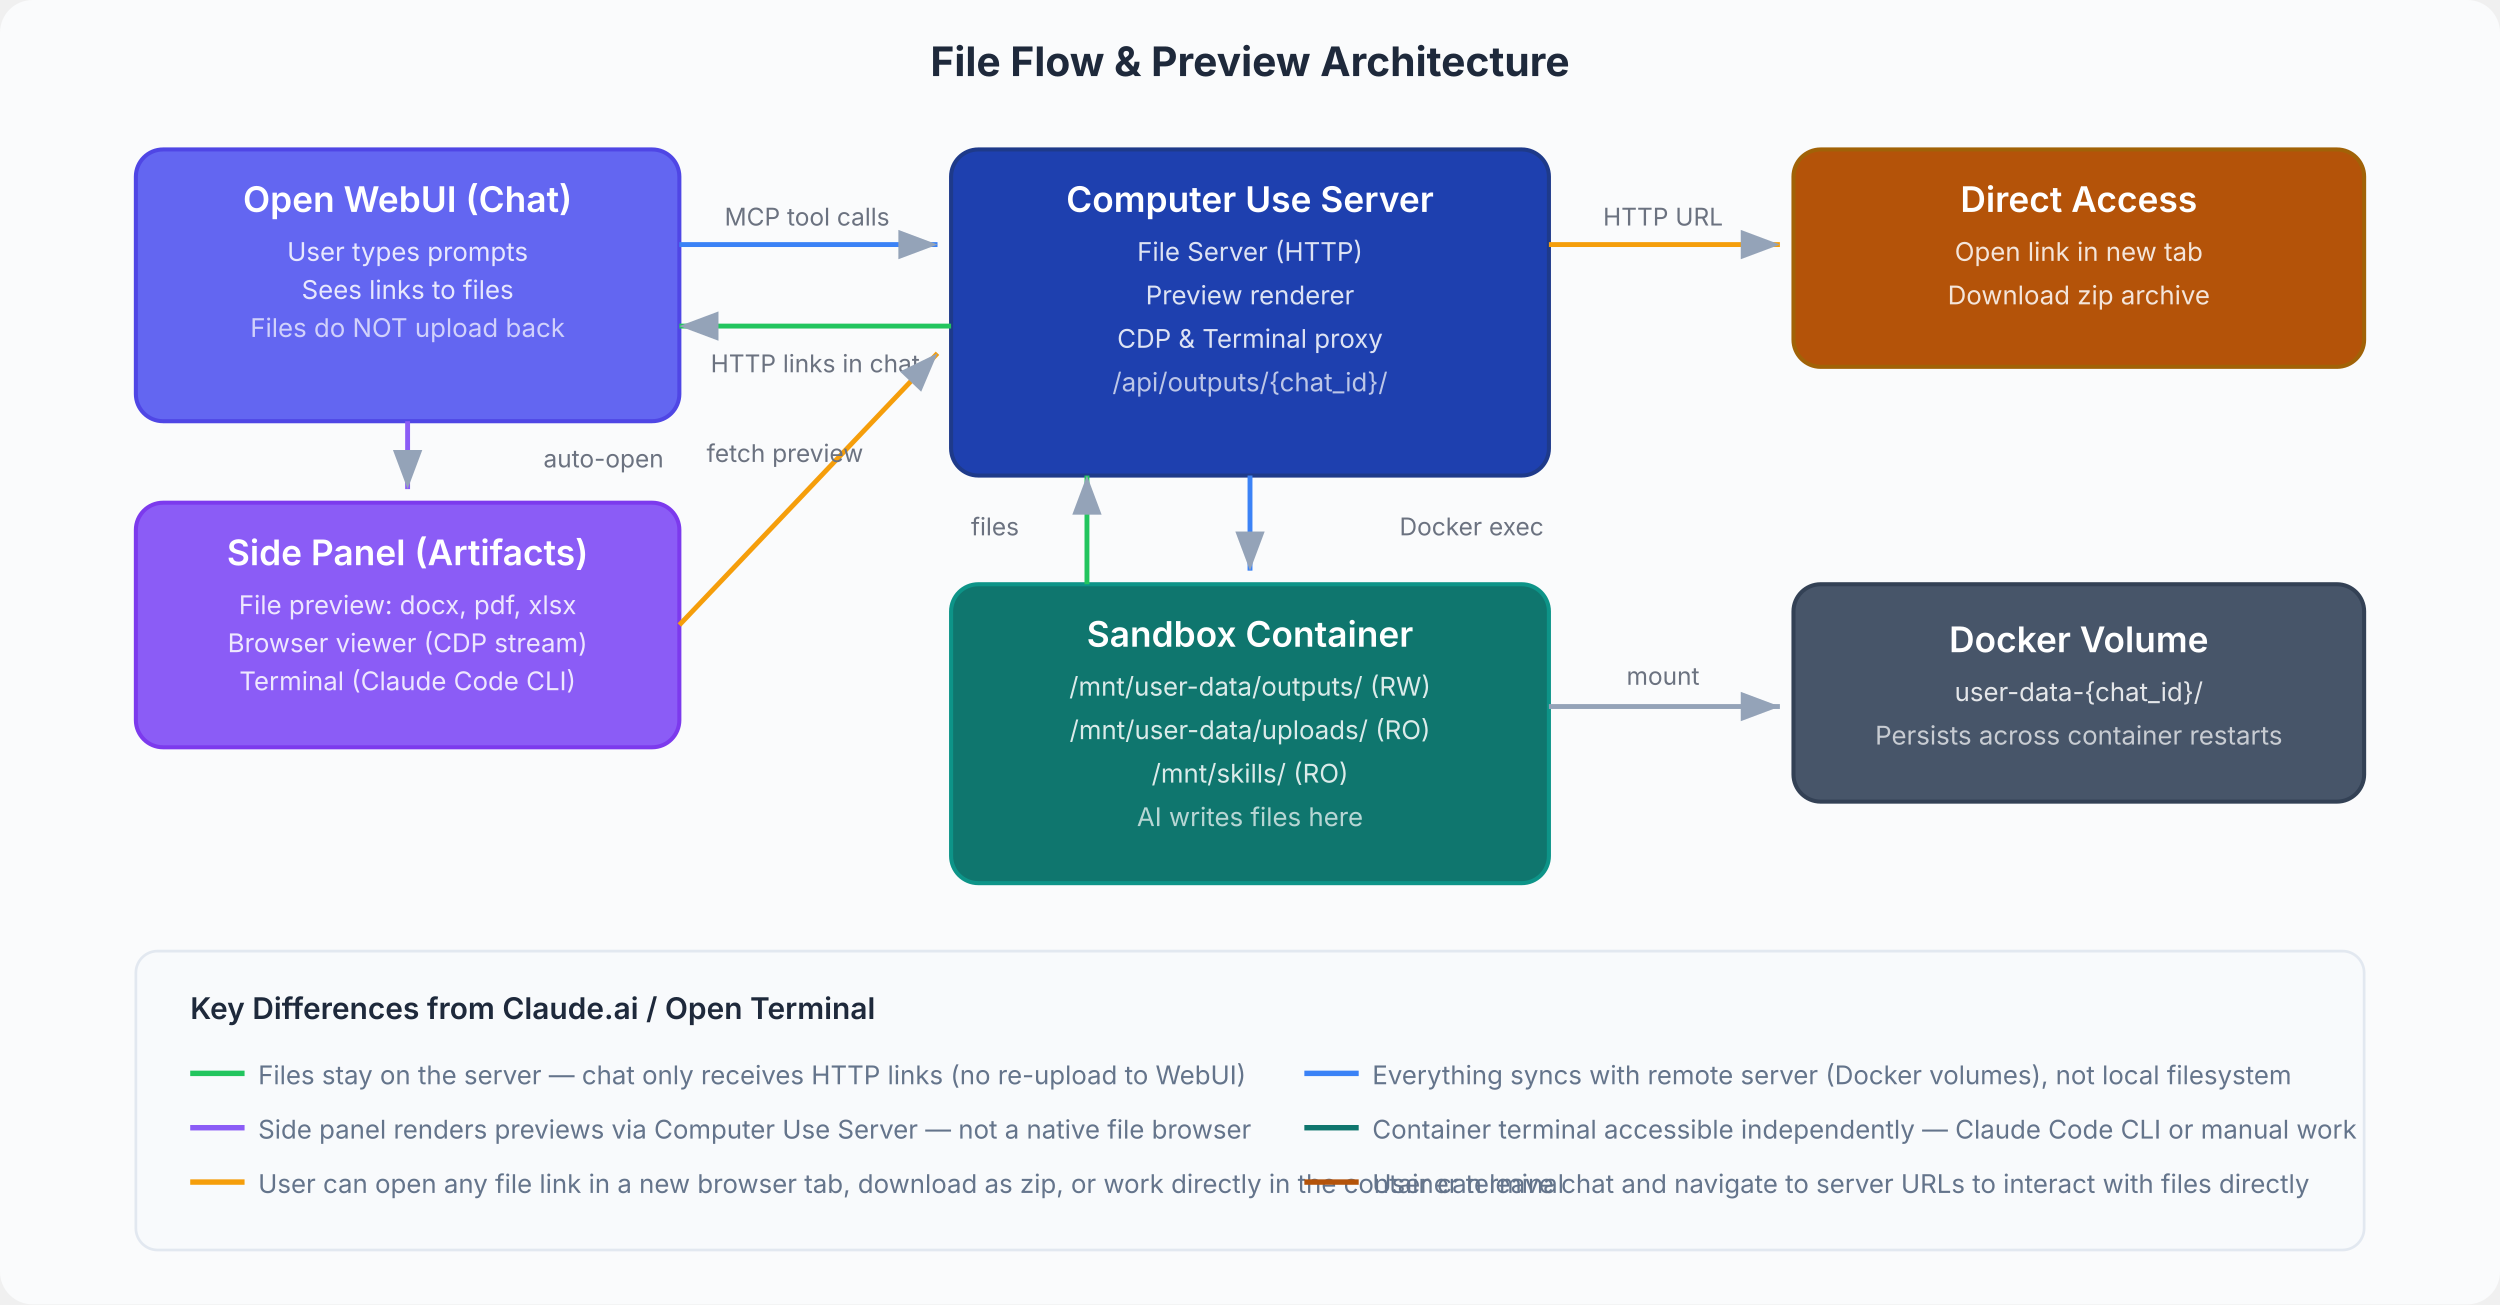
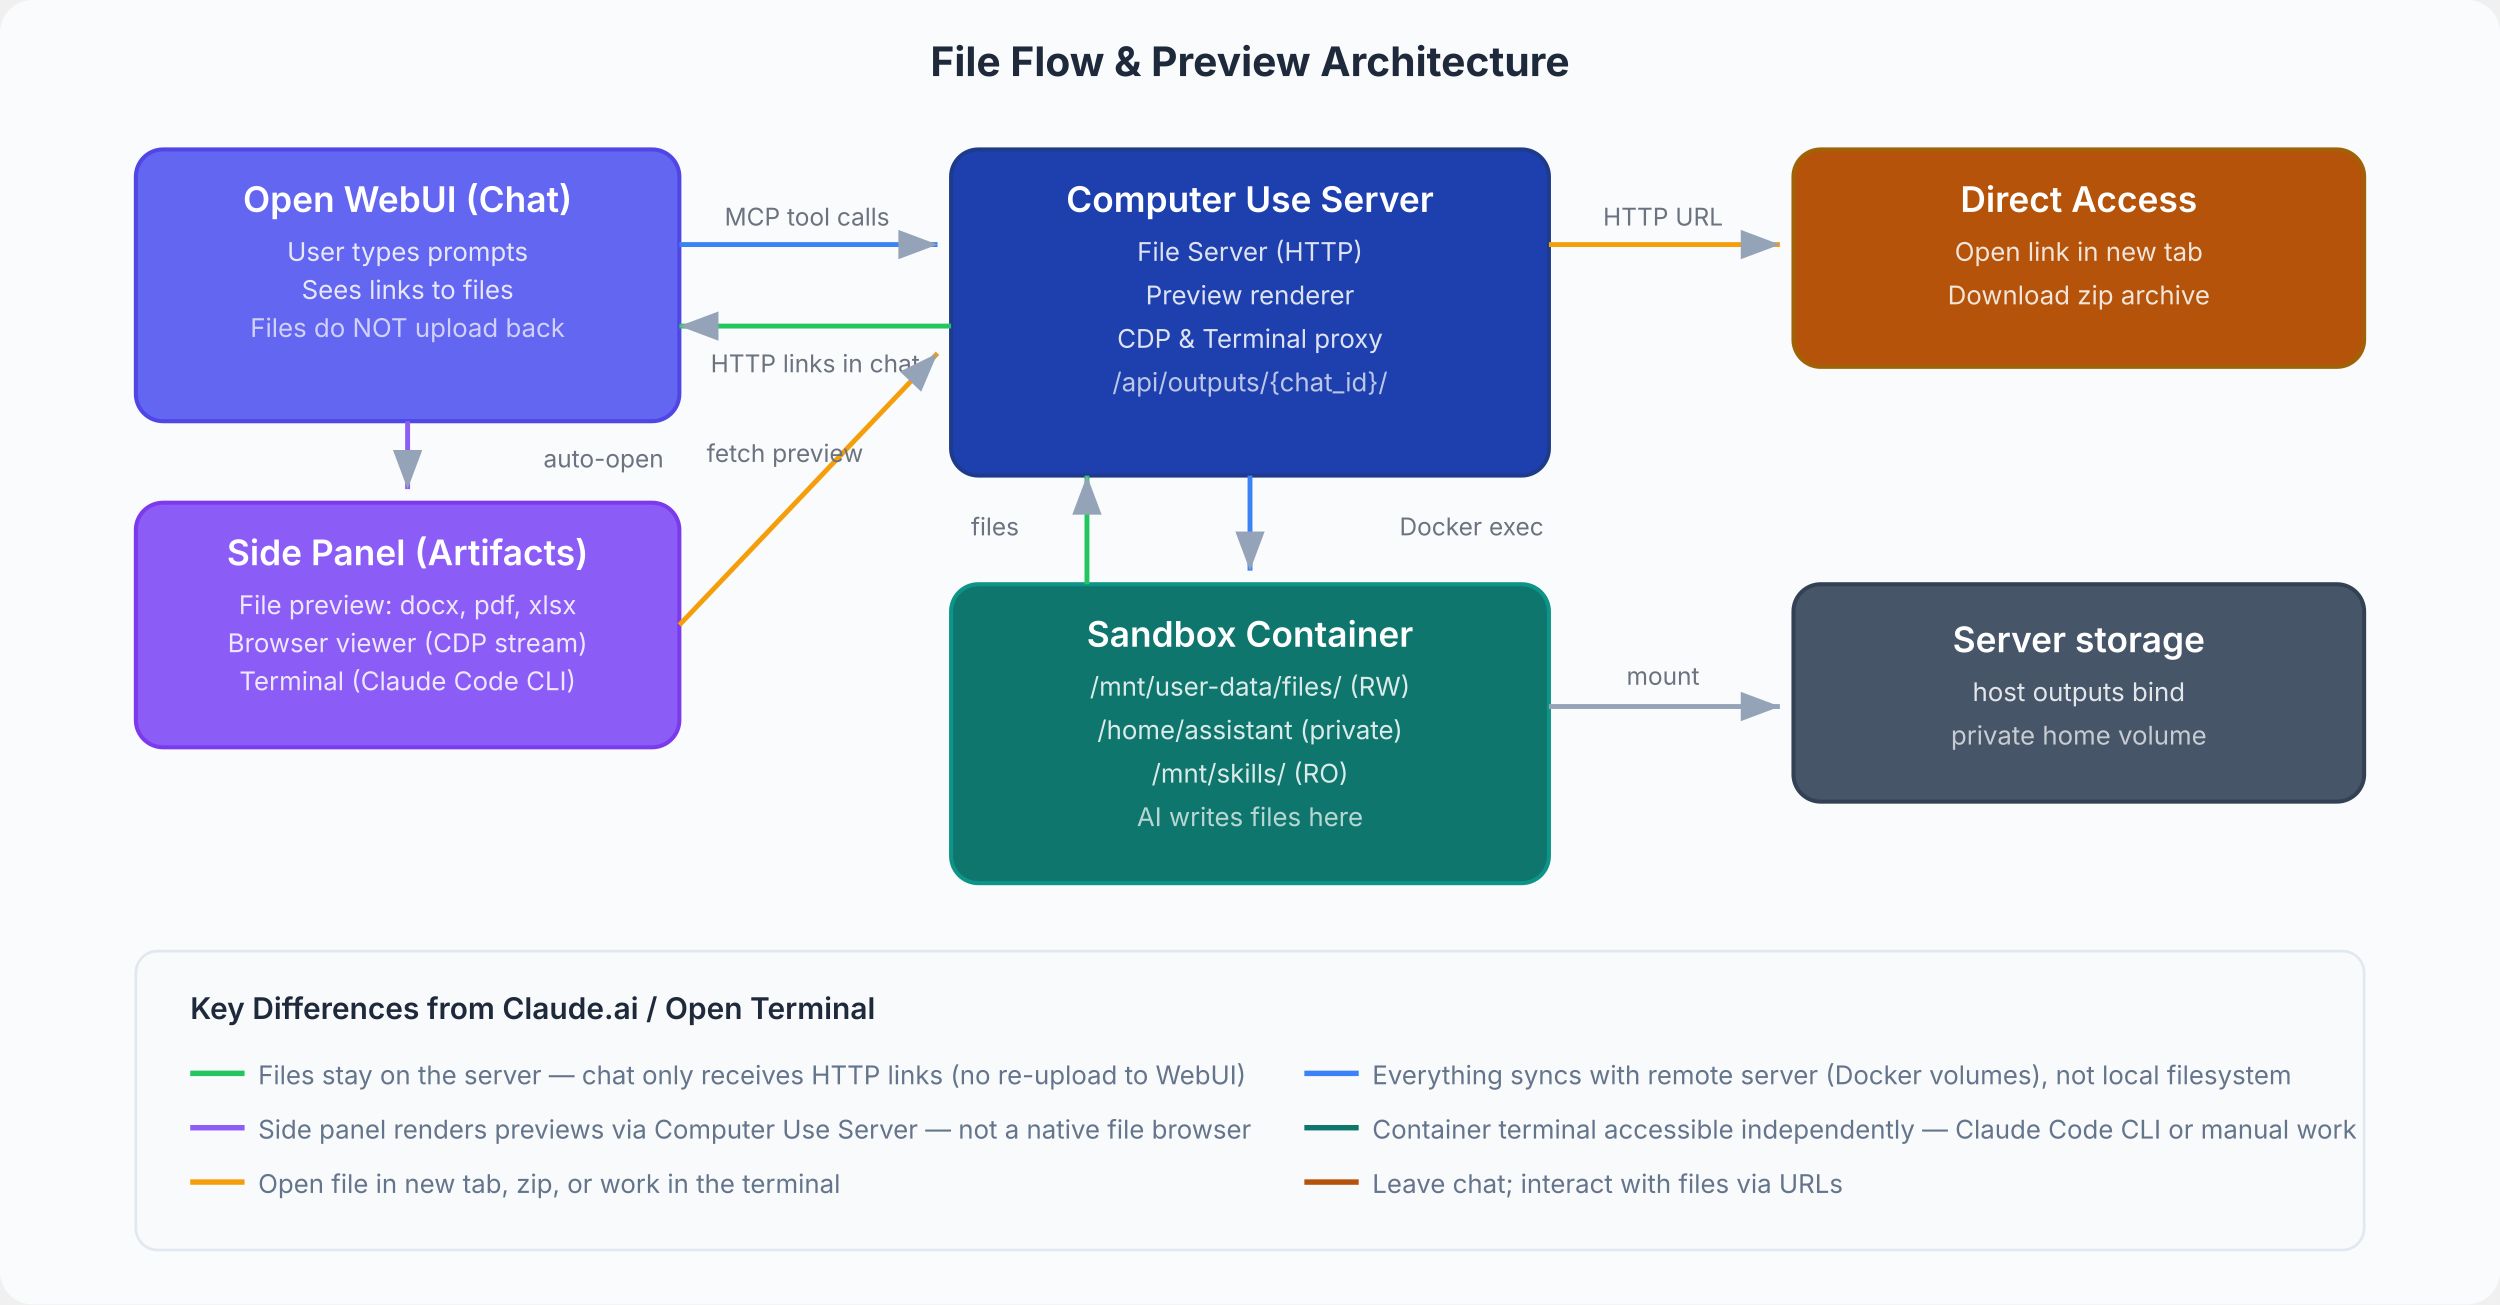
<svg xmlns="http://www.w3.org/2000/svg" viewBox="0 0 920 480" font-family="Inter, -apple-system, system-ui, sans-serif">
  <defs>
    <style>
      .box { rx: 10; stroke-width: 1.5; }
      .label { font-size: 13px; font-weight: 600; fill: #fff; }
      .sublabel { font-size: 10px; fill: rgba(255,255,255,0.8); }
      .item { font-size: 10.5px; fill: #374151; }
      .arrow { stroke-width: 1.8; fill: none; marker-end: url(#ah); }
      .arrow-label { font-size: 9px; fill: #6b7280; }
      .note { font-size: 9.5px; fill: #64748b; }
    </style>
    <marker id="ah" markerWidth="8" markerHeight="6" refX="8" refY="3" orient="auto">
      <path d="M0,0 L8,3 L0,6" fill="#94a3b8" />
    </marker>
    <marker id="ah-green" markerWidth="8" markerHeight="6" refX="8" refY="3" orient="auto">
      <path d="M0,0 L8,3 L0,6" fill="#22c55e" />
    </marker>
    <marker id="ah-blue" markerWidth="8" markerHeight="6" refX="8" refY="3" orient="auto">
      <path d="M0,0 L8,3 L0,6" fill="#3b82f6" />
    </marker>
    <marker id="ah-amber" markerWidth="8" markerHeight="6" refX="8" refY="3" orient="auto">
      <path d="M0,0 L8,3 L0,6" fill="#f59e0b" />
    </marker>
  </defs>
  <rect width="920" height="480" rx="12" fill="#fafbfc" />
  <text x="460" y="28" text-anchor="middle" font-size="15" font-weight="700" fill="#1e293b">File Flow &amp; Preview Architecture</text>
  <rect x="50" y="55" width="200" height="100" class="box" fill="#6366f1" stroke="#4f46e5" />
  <text x="150" y="78" text-anchor="middle" class="label">Open WebUI (Chat)</text>
  <text x="150" y="96" text-anchor="middle" font-size="9.5" fill="rgba(255,255,255,0.85)">User types prompts</text>
  <text x="150" y="110" text-anchor="middle" font-size="9.5" fill="rgba(255,255,255,0.85)">Sees links to files</text>
  <text x="150" y="124" text-anchor="middle" font-size="9.5" fill="rgba(255,255,255,0.7)">Files do NOT upload back</text>
  <rect x="50" y="185" width="200" height="90" class="box" fill="#8b5cf6" stroke="#7c3aed" />
  <text x="150" y="208" text-anchor="middle" class="label">Side Panel (Artifacts)</text>
  <text x="150" y="226" text-anchor="middle" font-size="9.5" fill="rgba(255,255,255,0.85)">File preview: docx, pdf, xlsx</text>
  <text x="150" y="240" text-anchor="middle" font-size="9.5" fill="rgba(255,255,255,0.85)">Browser viewer (CDP stream)</text>
  <text x="150" y="254" text-anchor="middle" font-size="9.5" fill="rgba(255,255,255,0.85)">Terminal (Claude Code CLI)</text>
  <rect x="350" y="55" width="220" height="120" class="box" fill="#1e40af" stroke="#1e3a8a" />
  <text x="460" y="78" text-anchor="middle" class="label">Computer Use Server</text>
  <text x="460" y="96" text-anchor="middle" font-size="9.5" fill="rgba(255,255,255,0.85)">File Server (HTTP)</text>
  <text x="460" y="112" text-anchor="middle" font-size="9.5" fill="rgba(255,255,255,0.85)">Preview renderer</text>
  <text x="460" y="128" text-anchor="middle" font-size="9.5" fill="rgba(255,255,255,0.85)">CDP &amp; Terminal proxy</text>
  <text x="460" y="144" text-anchor="middle" font-size="9.5" fill="rgba(255,255,255,0.7)">/api/outputs/{chat_id}/</text>
  <rect x="350" y="215" width="220" height="110" class="box" fill="#0f766e" stroke="#0d9488" />
  <text x="460" y="238" text-anchor="middle" class="label">Sandbox Container</text>
-   <text x="460" y="256" text-anchor="middle" font-size="9.5" fill="rgba(255,255,255,0.85)">/mnt/user-data/outputs/ (RW)</text>
-   <text x="460" y="272" text-anchor="middle" font-size="9.5" fill="rgba(255,255,255,0.85)">/mnt/user-data/uploads/ (RO)</text>
+   <text x="460" y="256" text-anchor="middle" font-size="9.5" fill="rgba(255,255,255,0.85)">/mnt/user-data/files/ (RW)</text>
+   <text x="460" y="272" text-anchor="middle" font-size="9.5" fill="rgba(255,255,255,0.85)">/home/assistant (private)</text>
  <text x="460" y="288" text-anchor="middle" font-size="9.5" fill="rgba(255,255,255,0.85)">/mnt/skills/ (RO)</text>
  <text x="460" y="304" text-anchor="middle" font-size="9.5" fill="rgba(255,255,255,0.7)">AI writes files here</text>
  <rect x="660" y="215" width="210" height="80" class="box" fill="#475569" stroke="#334155" />
-   <text x="765" y="240" text-anchor="middle" class="label">Docker Volume</text>
-   <text x="765" y="258" text-anchor="middle" font-size="9.5" fill="rgba(255,255,255,0.85)">user-data-{chat_id}/</text>
-   <text x="765" y="274" text-anchor="middle" font-size="9.5" fill="rgba(255,255,255,0.7)">Persists across container restarts</text>
+   <text x="765" y="240" text-anchor="middle" class="label">Server storage</text>
+   <text x="765" y="258" text-anchor="middle" font-size="9.5" fill="rgba(255,255,255,0.85)">host outputs bind</text>
+   <text x="765" y="274" text-anchor="middle" font-size="9.5" fill="rgba(255,255,255,0.7)">private home volume</text>
  <rect x="660" y="55" width="210" height="80" class="box" fill="#b45309" stroke="#a16207" />
  <text x="765" y="78" text-anchor="middle" class="label">Direct Access</text>
  <text x="765" y="96" text-anchor="middle" font-size="9.5" fill="rgba(255,255,255,0.85)">Open link in new tab</text>
  <text x="765" y="112" text-anchor="middle" font-size="9.5" fill="rgba(255,255,255,0.85)">Download zip archive</text>
  <path d="M250,90 L345,90" class="arrow" stroke="#3b82f6" marker-end="url(#ah-blue)" />
  <text x="297" y="83" text-anchor="middle" class="arrow-label">MCP tool calls</text>
  <path d="M460,175 L460,210" class="arrow" stroke="#3b82f6" marker-end="url(#ah-blue)" />
  <text x="515" y="197" class="arrow-label">Docker exec</text>
  <path d="M400,215 L400,175" class="arrow" stroke="#22c55e" marker-end="url(#ah-green)" />
  <text x="375" y="197" text-anchor="end" class="arrow-label">files</text>
  <path d="M350,120 L250,120" class="arrow" stroke="#22c55e" marker-end="url(#ah-green)" />
  <text x="300" y="137" text-anchor="middle" class="arrow-label">HTTP links in chat</text>
  <path d="M150,155 L150,180" class="arrow" stroke="#8b5cf6" marker-end="url(#ah)" />
  <text x="200" y="172" class="arrow-label">auto-open</text>
  <path d="M250,230 L345,130" class="arrow" stroke="#f59e0b" marker-end="url(#ah-amber)" />
  <text x="260" y="170" class="arrow-label">fetch preview</text>
  <path d="M570,260 L655,260" class="arrow" stroke="#94a3b8" />
  <text x="612" y="252" text-anchor="middle" class="arrow-label">mount</text>
  <path d="M570,90 L655,90" class="arrow" stroke="#f59e0b" marker-end="url(#ah-amber)" />
  <text x="612" y="83" text-anchor="middle" class="arrow-label">HTTP URL</text>
  <rect x="50" y="350" width="820" height="110" rx="8" fill="#f8fafc" stroke="#e2e8f0" />
  <text x="70" y="375" font-size="11" font-weight="600" fill="#1e293b">Key Differences from Claude.ai / Open Terminal</text>
  <line x1="70" y1="395" x2="90" y2="395" stroke="#22c55e" stroke-width="2" />
  <text x="95" y="399" class="note">Files stay on the server — chat only receives HTTP links (no re-upload to WebUI)</text>
  <line x1="70" y1="415" x2="90" y2="415" stroke="#8b5cf6" stroke-width="2" />
  <text x="95" y="419" class="note">Side panel renders previews via Computer Use Server — not a native file browser</text>
  <line x1="70" y1="435" x2="90" y2="435" stroke="#f59e0b" stroke-width="2" />
-   <text x="95" y="439" class="note">User can open any file link in a new browser tab, download as zip, or work directly in the container terminal</text>
+   <text x="95" y="439" class="note">Open file in new tab, zip, or work in the terminal</text>
  <line x1="480" y1="395" x2="500" y2="395" stroke="#3b82f6" stroke-width="2" />
  <text x="505" y="399" class="note">Everything syncs with remote server (Docker volumes), not local filesystem</text>
  <line x1="480" y1="415" x2="500" y2="415" stroke="#0f766e" stroke-width="2" />
  <text x="505" y="419" class="note">Container terminal accessible independently — Claude Code CLI or manual work</text>
  <line x1="480" y1="435" x2="500" y2="435" stroke="#b45309" stroke-width="2" />
-   <text x="505" y="439" class="note">User can leave chat and navigate to server URLs to interact with files directly</text>
+   <text x="505" y="439" class="note">Leave chat; interact with files via URLs</text>
</svg>
